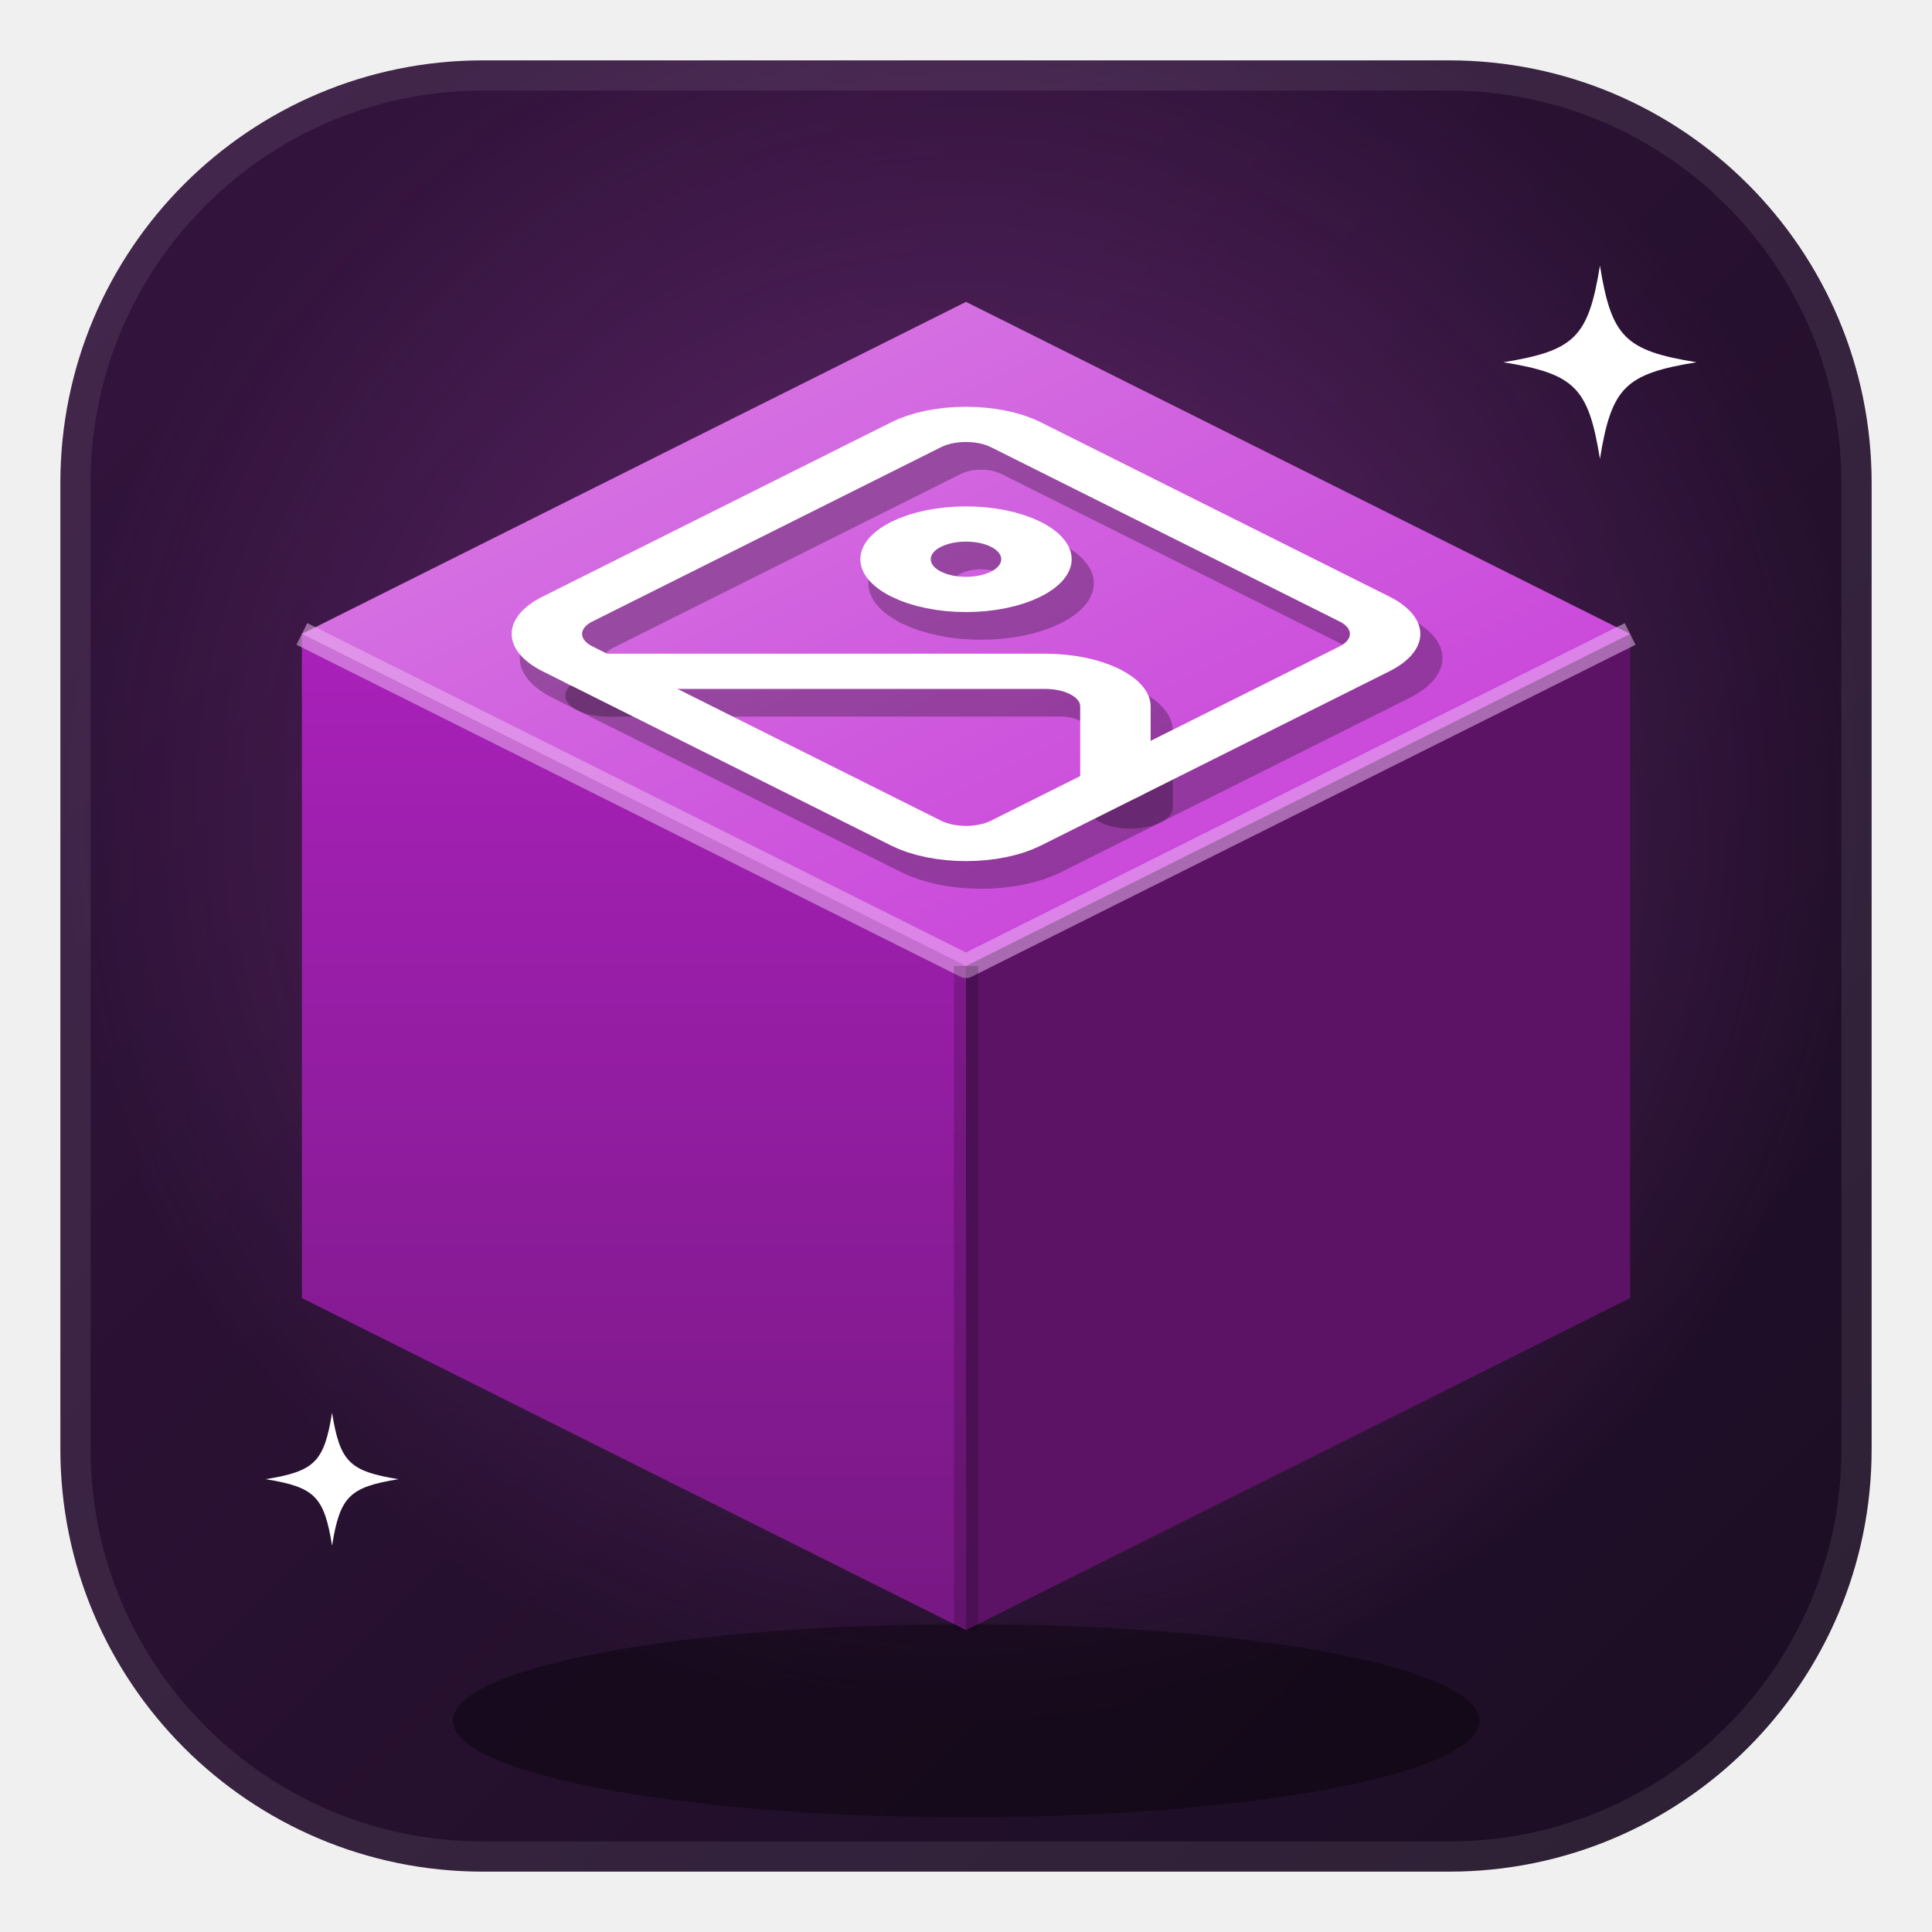
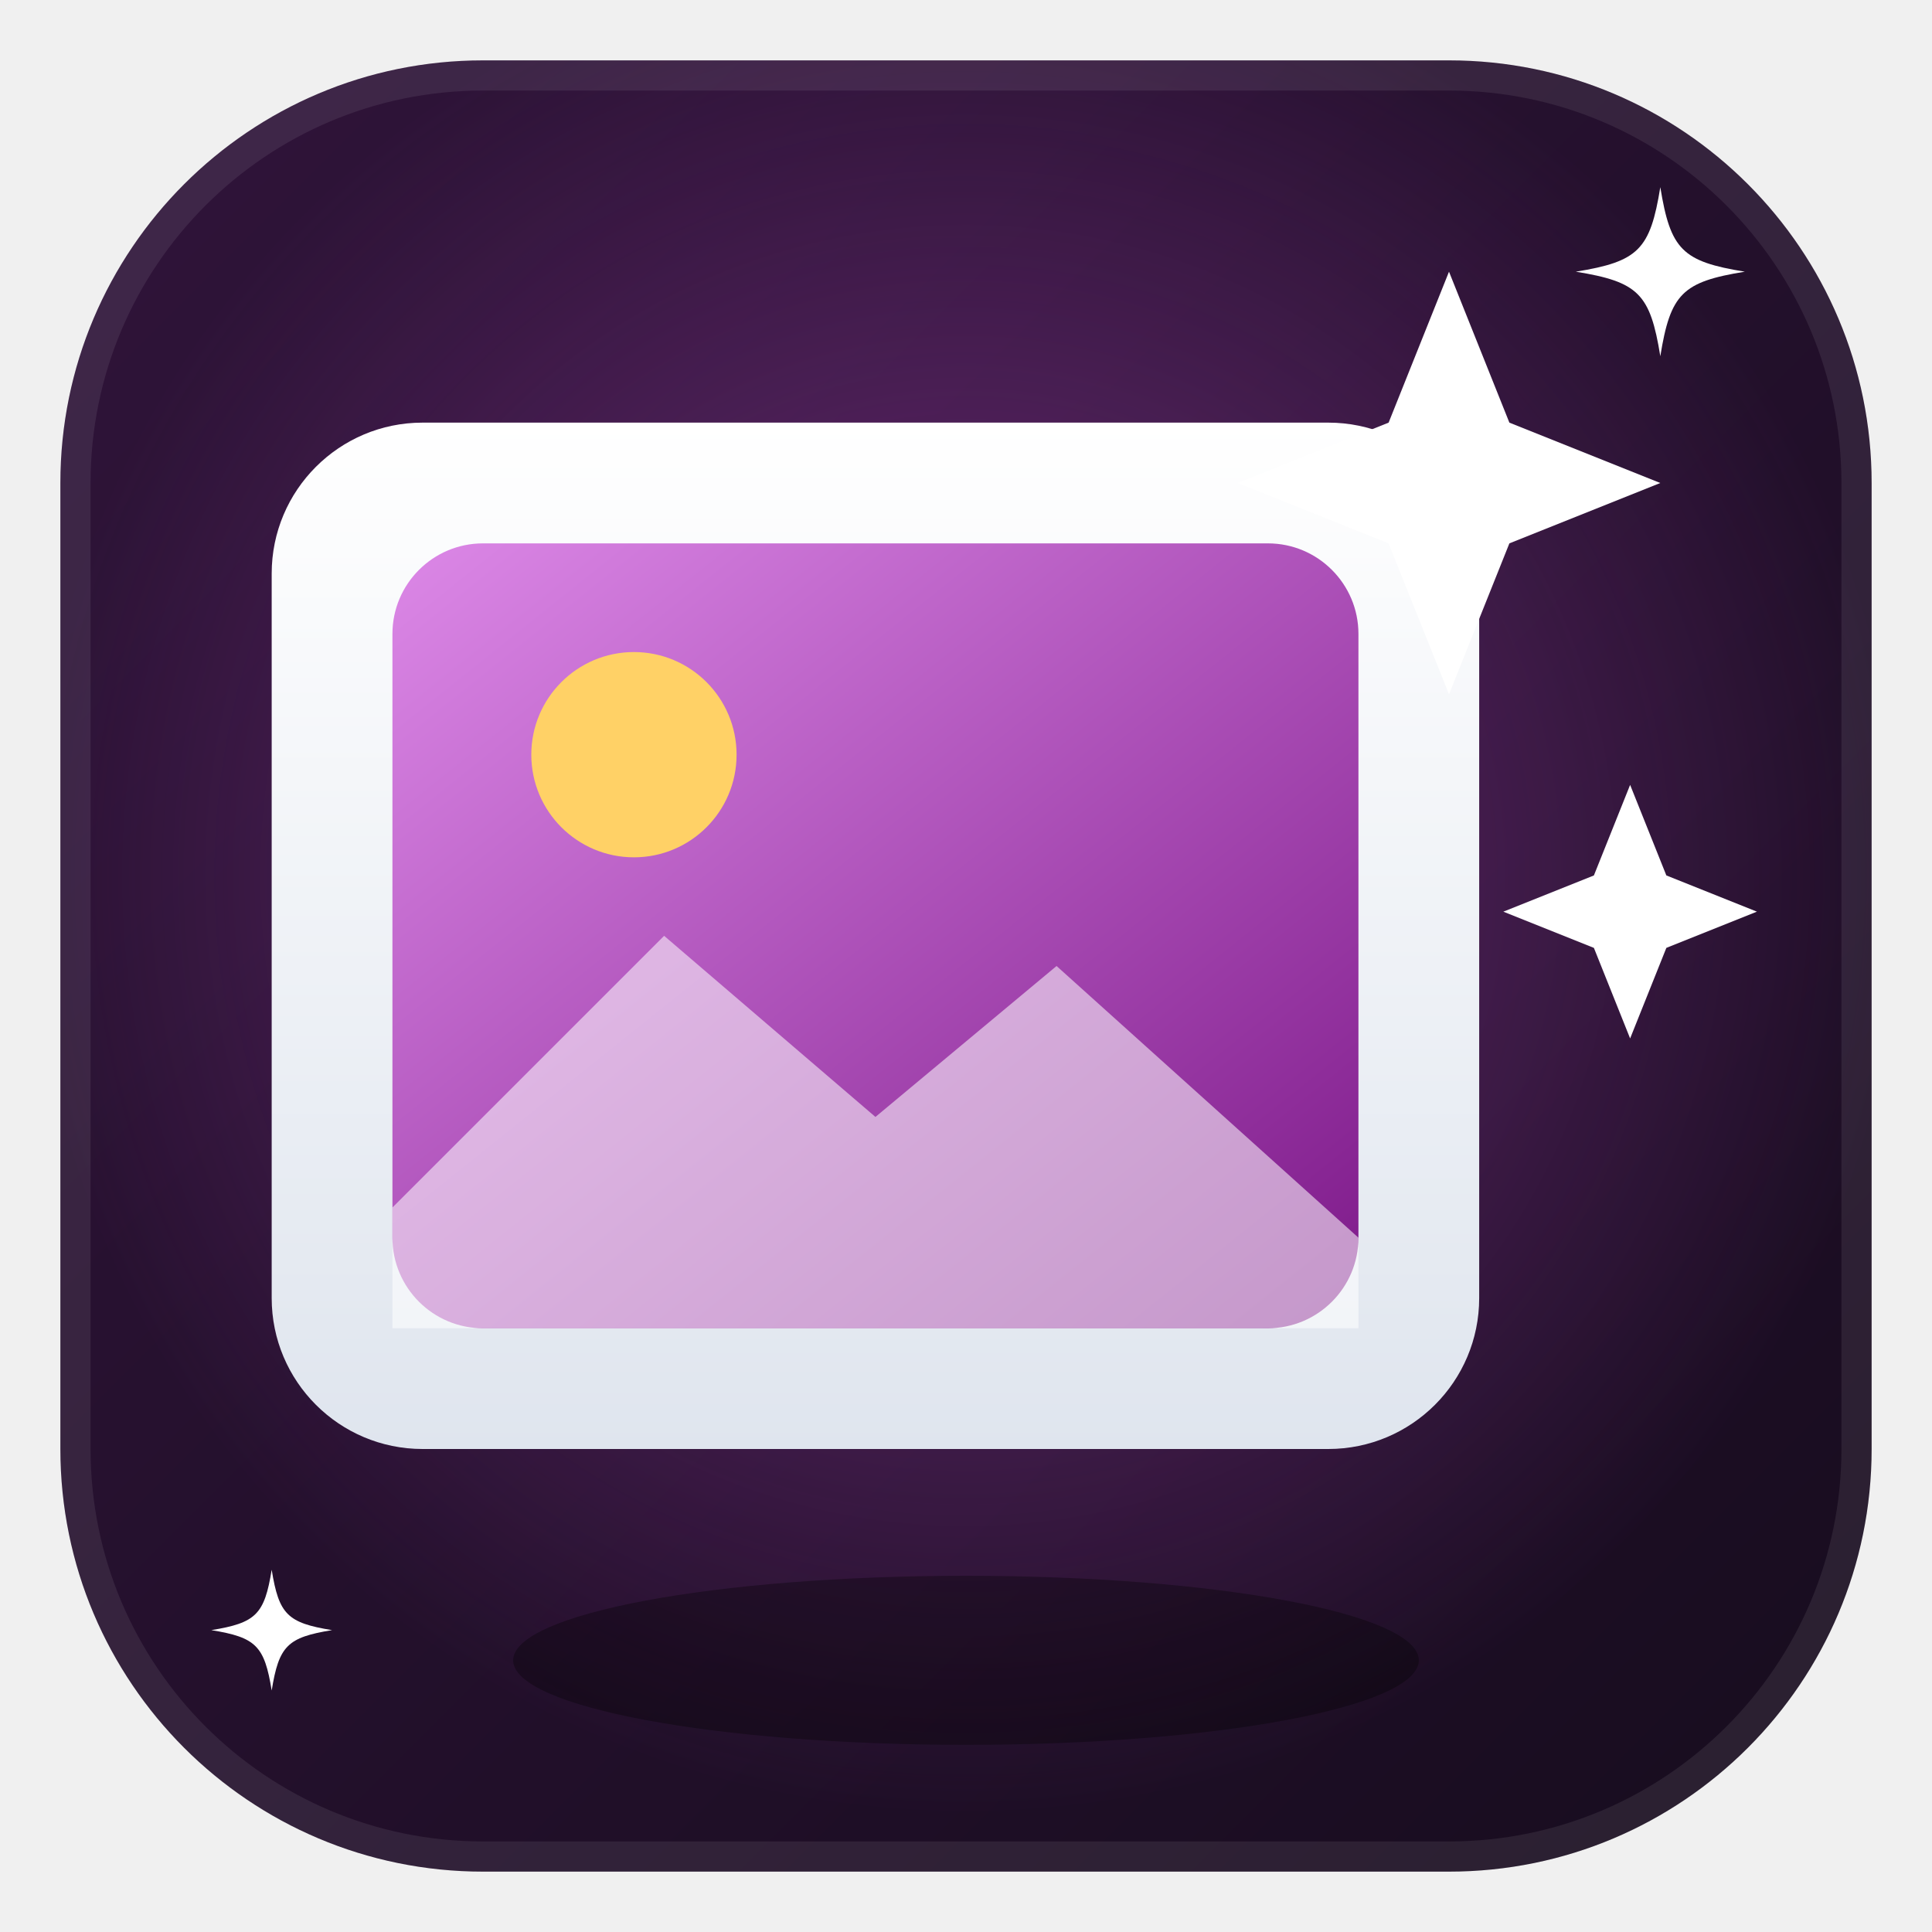
<svg xmlns="http://www.w3.org/2000/svg" viewBox="0 0 64 64" role="img" aria-hidden="true">
  <defs>
    <linearGradient id="bg" x1="0" y1="0" x2="1" y2="1">
-       <stop offset="0" stop-color="#34143e" />
-       <stop offset="1" stop-color="#1a0d22" />
+       <stop offset="0" stop-color="#30143a" />
+       <stop offset="1" stop-color="#170c1e" />
    </linearGradient>
-     <radialGradient id="halo" cx=".5" cy=".42" r=".5">
-       <stop offset="0" stop-color="#cd51dc" stop-opacity=".38" />
+     <radialGradient id="halo" cx=".5" cy=".45" r=".52">
+       <stop offset="0" stop-color="#cd51dc" stop-opacity=".42" />
      <stop offset="1" stop-color="#cd51dc" stop-opacity="0" />
    </radialGradient>
-     <linearGradient id="it" x1="0" y1="0" x2="1" y2="1">
-       <stop offset="0" stop-color="#da81e5" />
-       <stop offset="1" stop-color="#c537d7" />
+     <linearGradient id="im" x1="0" y1="0" x2="1" y2="1">
+       <stop offset="0" stop-color="#dc88e7" />
+       <stop offset="1" stop-color="#7d1989" />
    </linearGradient>
-     <linearGradient id="il" x1="0" y1="0" x2="0" y2="1">
-       <stop offset="0" stop-color="#a921ba" />
-       <stop offset="1" stop-color="#771883" />
+     <linearGradient id="iv" x1="0" y1="0" x2="0" y2="1">
+       <stop offset="0" stop-color="#dc88e7" />
+       <stop offset="1" stop-color="#c026d3" />
    </linearGradient>
-     <linearGradient id="ish" x1="0" y1="0" x2="1" y2="0">
+     <linearGradient id="iw" x1="0" y1="0" x2="0" y2="1">
+       <stop offset="0" stop-color="#ffffff" />
+       <stop offset="1" stop-color="#dfe5ee" />
+     </linearGradient>
+     <linearGradient id="ig" x1="0" y1="0" x2="0" y2="1">
+       <stop offset="0" stop-color="#ffe08a" />
+       <stop offset="1" stop-color="#f2a62b" />
+     </linearGradient>
+     <radialGradient id="ih" cx=".3" cy=".25" r=".7">
+       <stop offset="0" stop-color="#fff" stop-opacity=".55" />
+       <stop offset="1" stop-color="#fff" stop-opacity="0" />
+     </radialGradient>
+     <linearGradient id="is" x1="0" y1="0" x2="1" y2="0">
      <stop offset="0" stop-color="#fff" stop-opacity="0" />
-       <stop offset=".5" stop-color="#fff" stop-opacity=".55" />
+       <stop offset=".5" stop-color="#fff" stop-opacity=".6" />
      <stop offset="1" stop-color="#fff" stop-opacity="0" />
    </linearGradient>
-     <clipPath id="ic">
-       <path d="M32 10 L54 21 L32 32 L10 21 Z" />
-     </clipPath>
  </defs>
-   <style>.ibob,.ishadow{transform-box:fill-box;transform-origin:50% 50%}@keyframes ib{0%,100%{transform:translateY(0)}50%{transform:translateY(-2.2px)}}@keyframes isd{0%,100%{transform:scaleX(1);opacity:.35}50%{transform:scaleX(.86);opacity:.22}}@keyframes is{0%,55%{transform:translateX(0)}100%{transform:translateX(78px)}}@keyframes ig{0%,100%{opacity:.9}50%{opacity:1}}.ibob{animation:ib 4.2s ease-in-out infinite}.ishadow{animation:isd 4.2s ease-in-out infinite}.ishine{animation:is 5.5s ease-in-out infinite}.iglow{animation:ig 4.2s ease-in-out infinite}.sp{transform-box:fill-box;transform-origin:50% 50%;animation:tw 3.2s ease-in-out infinite}@keyframes tw{0%,100%{opacity:.15;transform:scale(.4) rotate(0)}50%{opacity:.95;transform:scale(1) rotate(45deg)}}@media (prefers-reduced-motion:reduce){*{animation:none!important}}</style>
+   <style>.ifl,.ipu,.ibl,.isp,.iwg,.iri,.isd,.ipop{transform-box:fill-box;transform-origin:50% 50%}.igr{transform-box:fill-box;transform-origin:50% 100%}@keyframes ifl{0%,100%{transform:translateY(0)}50%{transform:translateY(-2px)}}.ifl{animation:ifl 4.2s ease-in-out infinite}@keyframes isd{0%,100%{transform:scaleX(1);opacity:.32}50%{transform:scaleX(.85);opacity:.2}}.isd{animation:isd 4.2s ease-in-out infinite}@keyframes ipu{0%,100%{opacity:.55}50%{opacity:1}}.ipu{animation:ipu 2.4s ease-in-out infinite}@keyframes ibl{0%,44%,56%,100%{opacity:1}50%{opacity:.15}}.ibl{animation:ibl 3s steps(1,end) infinite}@keyframes isp{to{transform:rotate(360deg)}}.isp{animation:isp 14s linear infinite}@keyframes iwg{0%,100%{transform:rotate(-6deg)}50%{transform:rotate(6deg)}}.iwg{animation:iwg 3.4s ease-in-out infinite}@keyframes iri{0%{transform:translateY(2px);opacity:.7}100%{transform:translateY(-3.5px);opacity:1}}.iri{animation:iri 1.6s ease-in-out infinite alternate}@keyframes igr{0%,100%{transform:scaleY(.55)}50%{transform:scaleY(1)}}.igr{animation:igr 2.8s ease-in-out infinite}@keyframes ipop{0%,100%{transform:scale(.9)}50%{transform:scale(1.08)}}.ipop{animation:ipop 2.6s ease-in-out infinite}@keyframes ish{0%,60%{transform:translateX(-30px)}100%{transform:translateX(70px)}}.ish{animation:ish 5s ease-in-out infinite}@keyframes idash{to{stroke-dashoffset:-40}}.idash{animation:idash 2.4s linear infinite}@keyframes isw{0%,100%{transform:rotate(-50deg)}50%{transform:rotate(35deg)}}.tw{transform-box:fill-box;transform-origin:50% 50%;animation:tw 3.2s ease-in-out infinite}@keyframes tw{0%,100%{opacity:.15;transform:scale(.4) rotate(0)}50%{opacity:.95;transform:scale(1) rotate(45deg)}}@media (prefers-reduced-motion:reduce){*{animation:none!important}}</style>
  <rect x="2" y="2" width="60" height="60" rx="14" fill="url(#bg)" />
  <rect x="2" y="2" width="60" height="60" rx="14" fill="url(#halo)" />
  <rect x="2.5" y="2.5" width="59" height="59" rx="13.5" fill="none" stroke="#fff" stroke-opacity=".08" />
-   <g class="ibob">
-     <ellipse cx="32" cy="57" rx="17" ry="3.2" fill="#000" opacity=".35" class="ishadow" />
-     <path d="M10 21 L32 32 V54 L10 43 Z" fill="url(#il)" />
-     <path d="M54 21 L32 32 V54 L54 43 Z" fill="#5c1265" />
-     <path d="M32 10 L54 21 L32 32 L10 21 Z" fill="url(#it)" />
-     <path d="M10 21 L32 32 L54 21" fill="none" stroke="#e9b3f0" stroke-opacity=".55" stroke-width=".8" stroke-linejoin="round" />
-     <path d="M32 32 V54" stroke="#000" stroke-opacity=".18" stroke-width=".8" />
-     <g clip-path="url(#ic)">
-       <rect class="ishine" x="-14" y="6" width="14" height="30" fill="url(#ish)" transform="skewX(-25)" />
-     </g>
-     <g transform="translate(.5 .8)">
-       <g transform="matrix(0.825 0.4125 -0.825 0.4125 32 11.100)" fill="none" stroke="#000" stroke-opacity=".28" stroke-width="2.4" stroke-linecap="round" stroke-linejoin="round">
-         <rect width="18" height="18" x="3" y="3" rx="2" ry="2" />
-         <circle cx="9" cy="9" r="2" />
-         <path d="m21 15-3.086-3.086a2 2 0 0 0-2.828 0L6 21" />
-       </g>
-     </g>
-     <g class="iglow" transform="matrix(0.825 0.4125 -0.825 0.4125 32 11.100)" fill="none" stroke="#fff" stroke-width="2" stroke-linecap="round" stroke-linejoin="round">
-       <rect width="18" height="18" x="3" y="3" rx="2" ry="2" />
-       <circle cx="9" cy="9" r="2" />
-       <path d="m21 15-3.086-3.086a2 2 0 0 0-2.828 0L6 21" />
-     </g>
+   <ellipse class="isd" cx="32" cy="55" rx="15" ry="2.8" fill="#000" opacity=".32" />
+   <g class="ifl">
+     <rect x="9" y="14" width="40" height="34" rx="5" fill="url(#iw)" />
+     <rect x="13" y="18" width="32" height="26" rx="3" fill="url(#im)" />
+     <circle cx="21" cy="25" r="3.4" fill="#ffd166" />
+     <path d="M13 40l9-9 7 6 6-5 10 9v3H13z" fill="#fff" opacity=".55" />
  </g>
-   <g transform="translate(53 12) scale(.32)">
-     <path class="sp" d="M0 -10 C1.2 -2.6 2.6 -1.2 10 0 C2.6 1.2 1.2 2.6 0 10 C-1.2 2.6 -2.6 1.2 -10 0 C-2.6 -1.2 -1.2 -2.6 0 -10Z" fill="#fff" />
+   <g fill="#fff">
+     <path class="ipop" d="M48 9l2 5 5 2-5 2-2 5-2-5-5-2 5-2z" />
+     <path class="ipop" style="animation-delay:1.2s" d="M54 26l1.2 3 3 1.2-3 1.2-1.2 3-1.2-3-3-1.2 3-1.2z" />
  </g>
-   <g transform="translate(11 49) scale(.22)">
-     <path class="sp" style="animation-delay:1.4s" d="M0 -10 C1.2 -2.6 2.6 -1.2 10 0 C2.6 1.2 1.2 2.6 0 10 C-1.2 2.6 -2.6 1.2 -10 0 C-2.6 -1.2 -1.2 -2.6 0 -10Z" fill="#fff" />
+   <g transform="translate(55 9) scale(.28)">
+     <path class="tw" d="M0 -10 C1.2 -2.6 2.6 -1.2 10 0 C2.6 1.2 1.2 2.6 0 10 C-1.2 2.6 -2.6 1.2 -10 0 C-2.6 -1.2 -1.2 -2.6 0 -10Z" fill="#fff" />
+   </g>
+   <g transform="translate(9 54) scale(.2)">
+     <path class="tw" style="animation-delay:1.4s" d="M0 -10 C1.2 -2.6 2.6 -1.2 10 0 C2.6 1.2 1.2 2.6 0 10 C-1.2 2.6 -2.6 1.2 -10 0 C-2.6 -1.2 -1.2 -2.6 0 -10Z" fill="#fff" />
  </g>
</svg>
